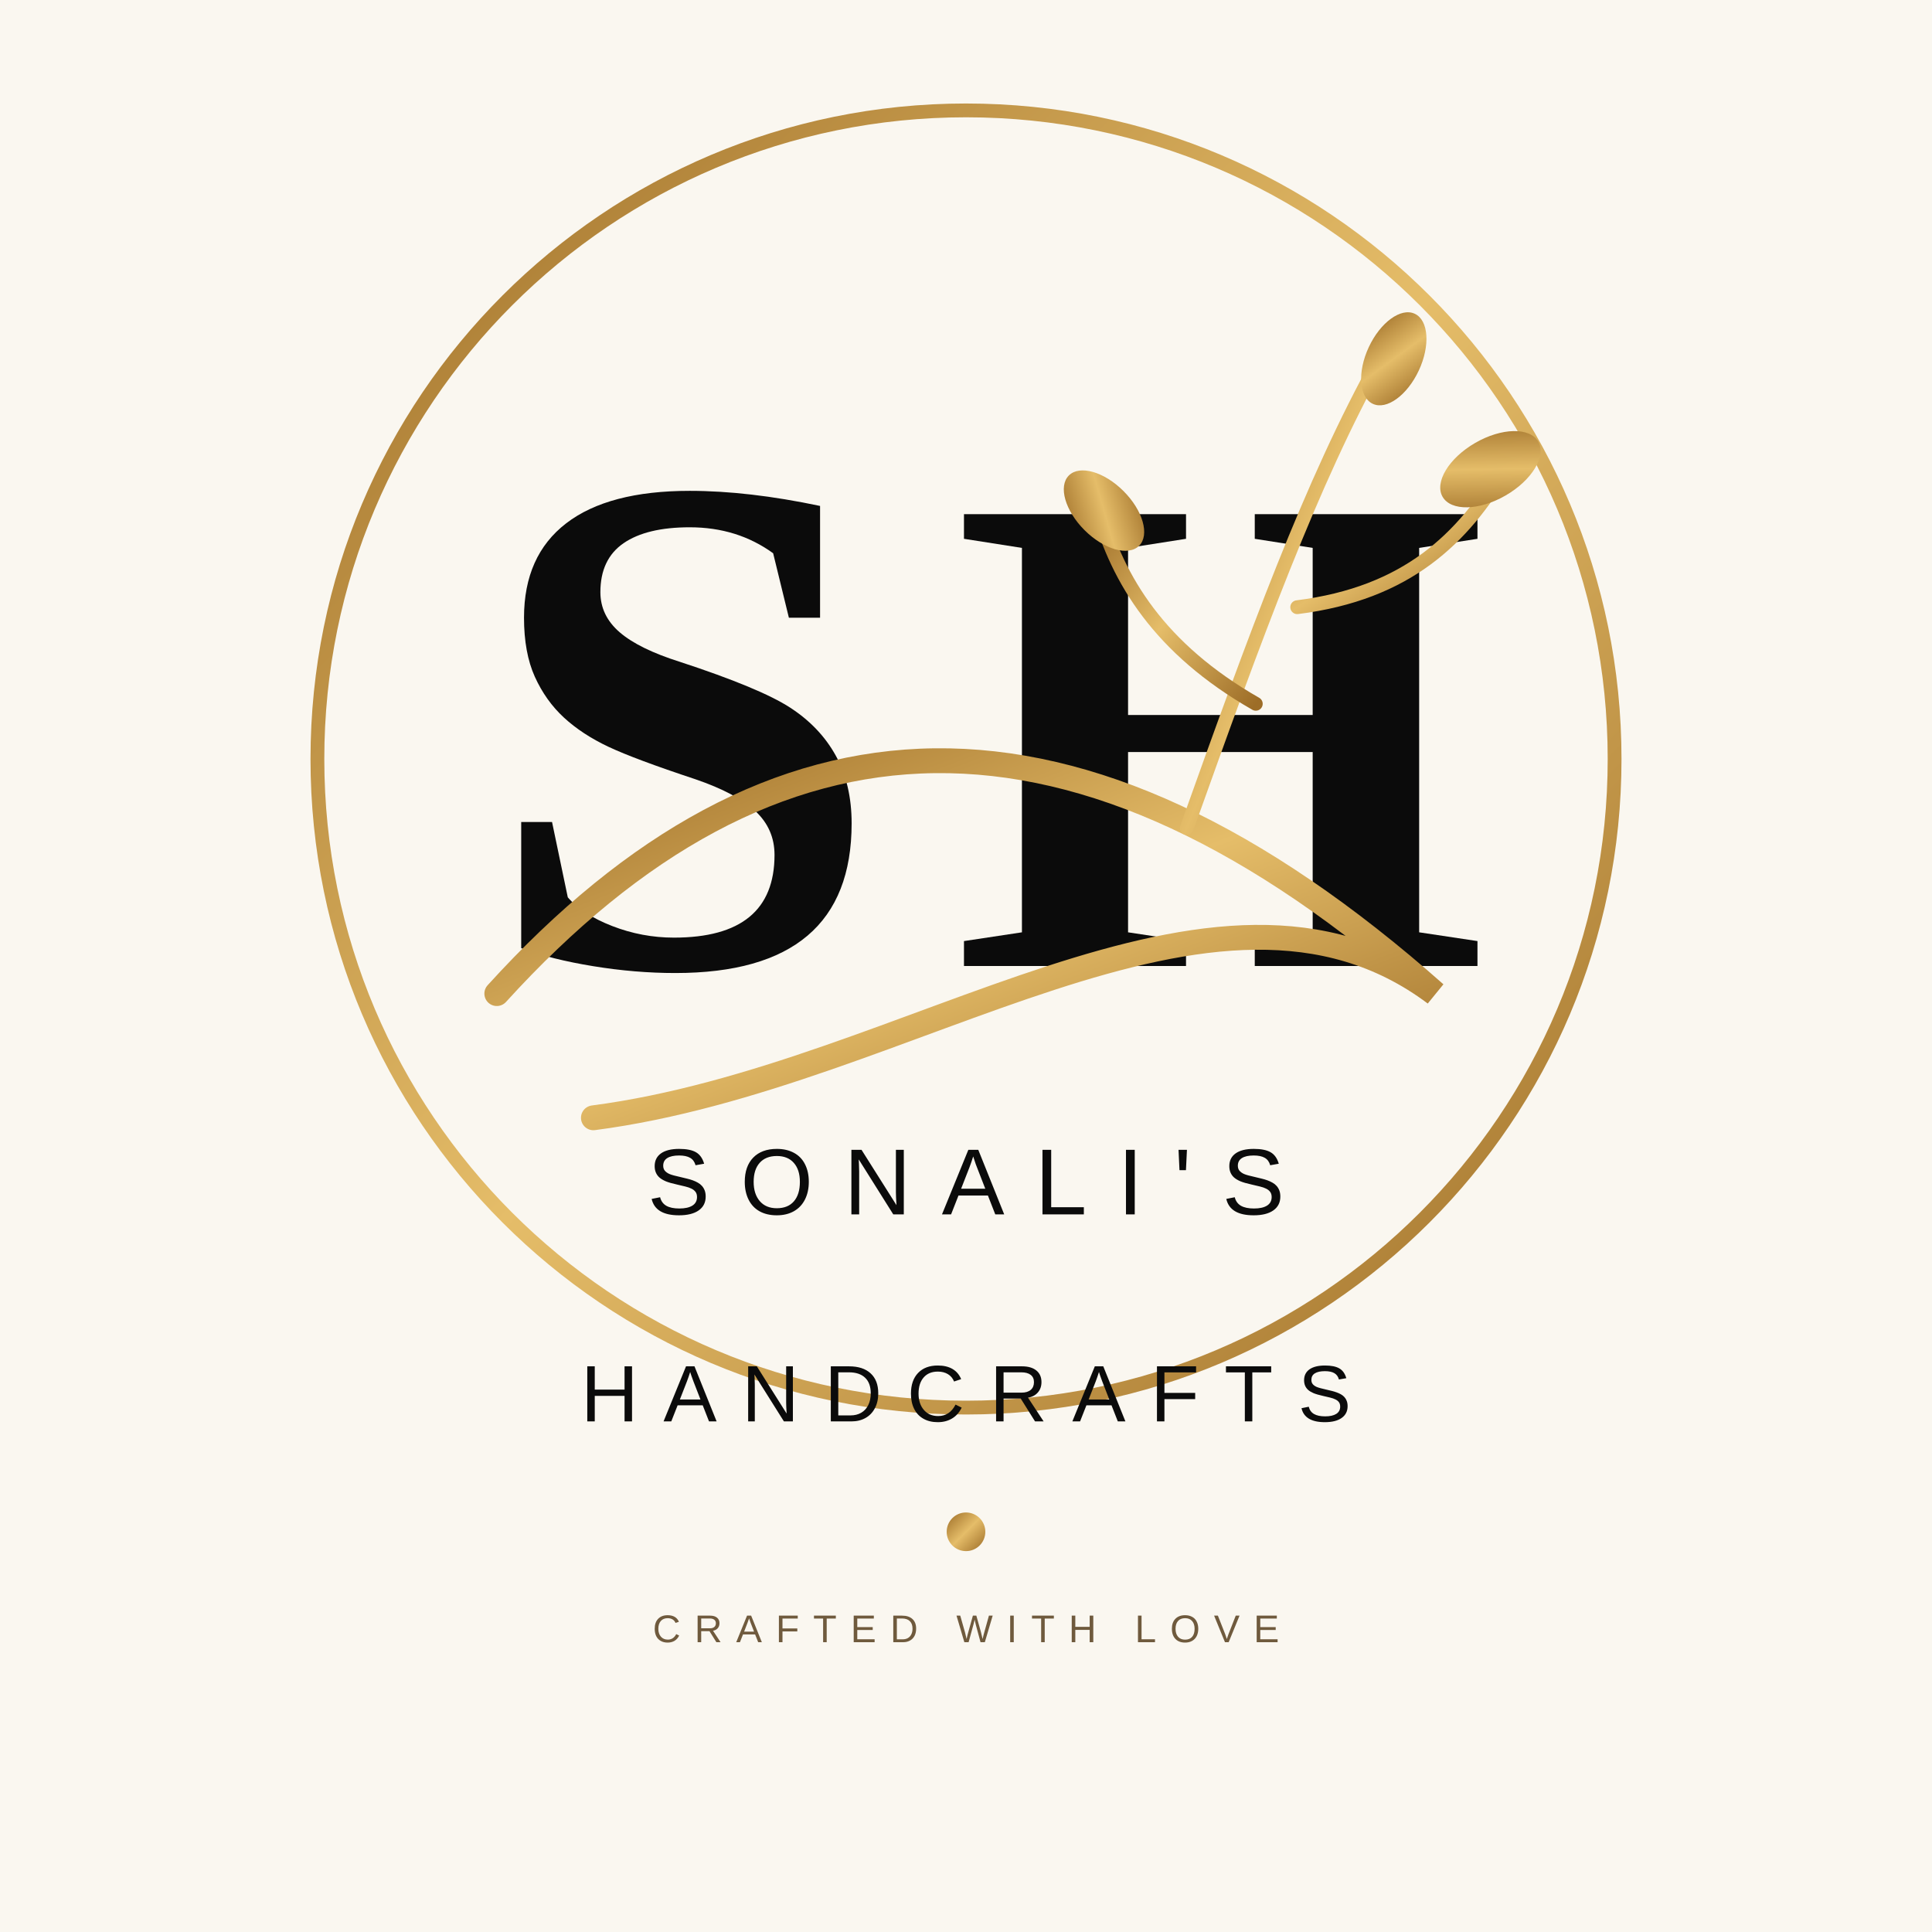
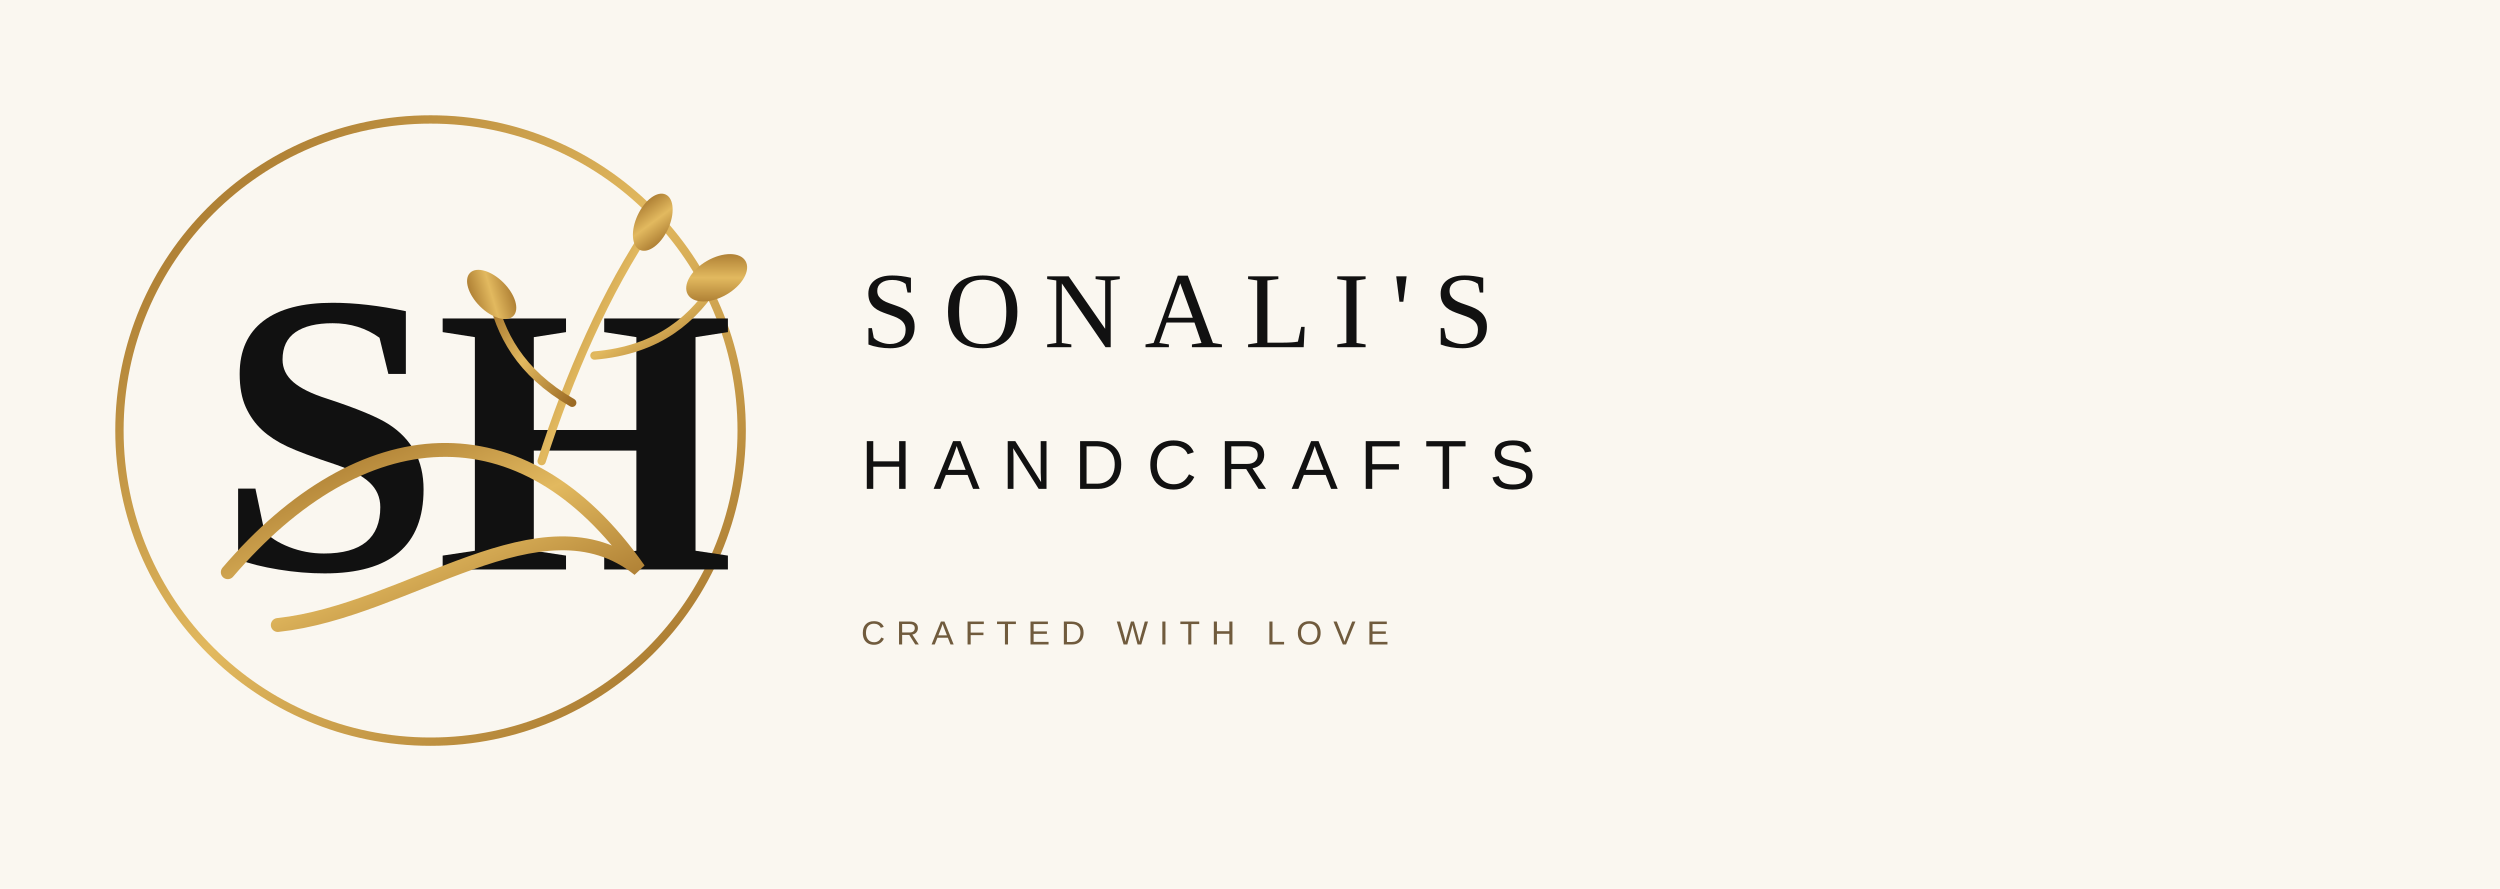
- <svg xmlns="http://www.w3.org/2000/svg" viewBox="0 0 700 700" role="img" aria-labelledby="title desc">
+ <svg xmlns="http://www.w3.org/2000/svg" viewBox="0 0 900 320" role="img" aria-labelledby="title desc">
  <defs>
    <linearGradient id="gold" x1="0" y1="0" x2="1" y2="1">
-       <stop offset="0" stop-color="#9d6d27" />
-       <stop offset=".5" stop-color="#e5bd69" />
-       <stop offset="1" stop-color="#9d6d27" />
+       <stop offset="0" stop-color="#9b6a24" />
+       <stop offset=".5" stop-color="#e2b95f" />
+       <stop offset="1" stop-color="#9b6a24" />
    </linearGradient>
  </defs>
-   <rect width="700" height="700" fill="#faf7f0" />
-   <circle cx="350" cy="275" r="235" fill="none" stroke="url(#gold)" stroke-width="5" />
-   <g fill="#0b0b0b" font-family="Georgia,Times New Roman,serif" font-weight="700">
-     <text x="175" y="350" font-size="260">S</text>
-     <text x="345" y="350" font-size="250">H</text>
+   <rect width="900" height="320" fill="#faf7f0" />
+   <circle cx="155" cy="155" r="112" fill="none" stroke="url(#gold)" stroke-width="3" />
+   <g fill="#111" font-family="Georgia,Times New Roman,serif" font-weight="700">
+     <text x="78" y="205" font-size="145">S</text>
+     <text x="157" y="205" font-size="138">H</text>
  </g>
-   <path d="M180 360 C280 250 390 245 520 360 C440 300 330 390 215 405" fill="none" stroke="url(#gold)" stroke-width="9" stroke-linecap="round" />
-   <g fill="none" stroke="url(#gold)" stroke-width="5" stroke-linecap="round">
-     <path d="M430 300 C455 230 475 175 500 130" />
-     <path d="M470 220 C510 215 530 195 545 170" />
-     <path d="M455 255 C420 235 405 210 398 185" />
+   <path d="M82 206 C130 150 188 145 230 205 C195 177 147 220 100 225" fill="none" stroke="url(#gold)" stroke-width="5" stroke-linecap="round" />
+   <g fill="none" stroke="url(#gold)" stroke-width="3" stroke-linecap="round">
+     <path d="M195 166 C205 135 218 105 235 80" />
+     <path d="M214 128 C237 126 250 115 259 100" />
+     <path d="M206 145 C187 134 180 120 177 106" />
  </g>
  <g fill="url(#gold)">
-     <ellipse cx="505" cy="130" rx="10" ry="18" transform="rotate(25 505 130)" />
-     <ellipse cx="540" cy="170" rx="11" ry="20" transform="rotate(60 540 170)" />
-     <ellipse cx="400" cy="185" rx="10" ry="18" transform="rotate(-45 400 185)" />
+     <ellipse cx="235" cy="80" rx="6" ry="11" transform="rotate(25 235 80)" />
+     <ellipse cx="258" cy="100" rx="7" ry="12" transform="rotate(60 258 100)" />
+     <ellipse cx="177" cy="106" rx="6" ry="11" transform="rotate(-45 177 106)" />
  </g>
-   <line x1="110" y1="470" x2="590" y2="470" stroke="url(#gold)" stroke-width="2" />
-   <text x="350" y="440" text-anchor="middle" font-family="Arial,sans-serif" font-size="34" letter-spacing="11" fill="#0b0b0b">SONALI'S</text>
-   <text x="350" y="515" text-anchor="middle" font-family="Arial,sans-serif" font-size="29" letter-spacing="9" fill="#0b0b0b">HANDCRAFTS</text>
-   <circle cx="350" cy="555" r="7" fill="url(#gold)" />
-   <text x="350" y="595" text-anchor="middle" font-family="Arial,sans-serif" font-size="14" letter-spacing="5" fill="#6f5a3d">CRAFTED WITH LOVE</text>
+   <line x1="310" y1="72" x2="820" y2="72" stroke="url(#gold)" stroke-width="1.5" />
+   <text x="310" y="125" font-family="Georgia,Times New Roman,serif" font-size="39" letter-spacing="8" fill="#111">SONALI'S</text>
+   <text x="310" y="176" font-family="Arial,sans-serif" font-size="25" letter-spacing="8" fill="#111">HANDCRAFTS</text>
+   <line x1="310" y1="200" x2="820" y2="200" stroke="url(#gold)" stroke-width="1.5" />
+   <text x="310" y="232" font-family="Arial,sans-serif" font-size="12" letter-spacing="4" fill="#705b3d">CRAFTED WITH LOVE</text>
</svg>
